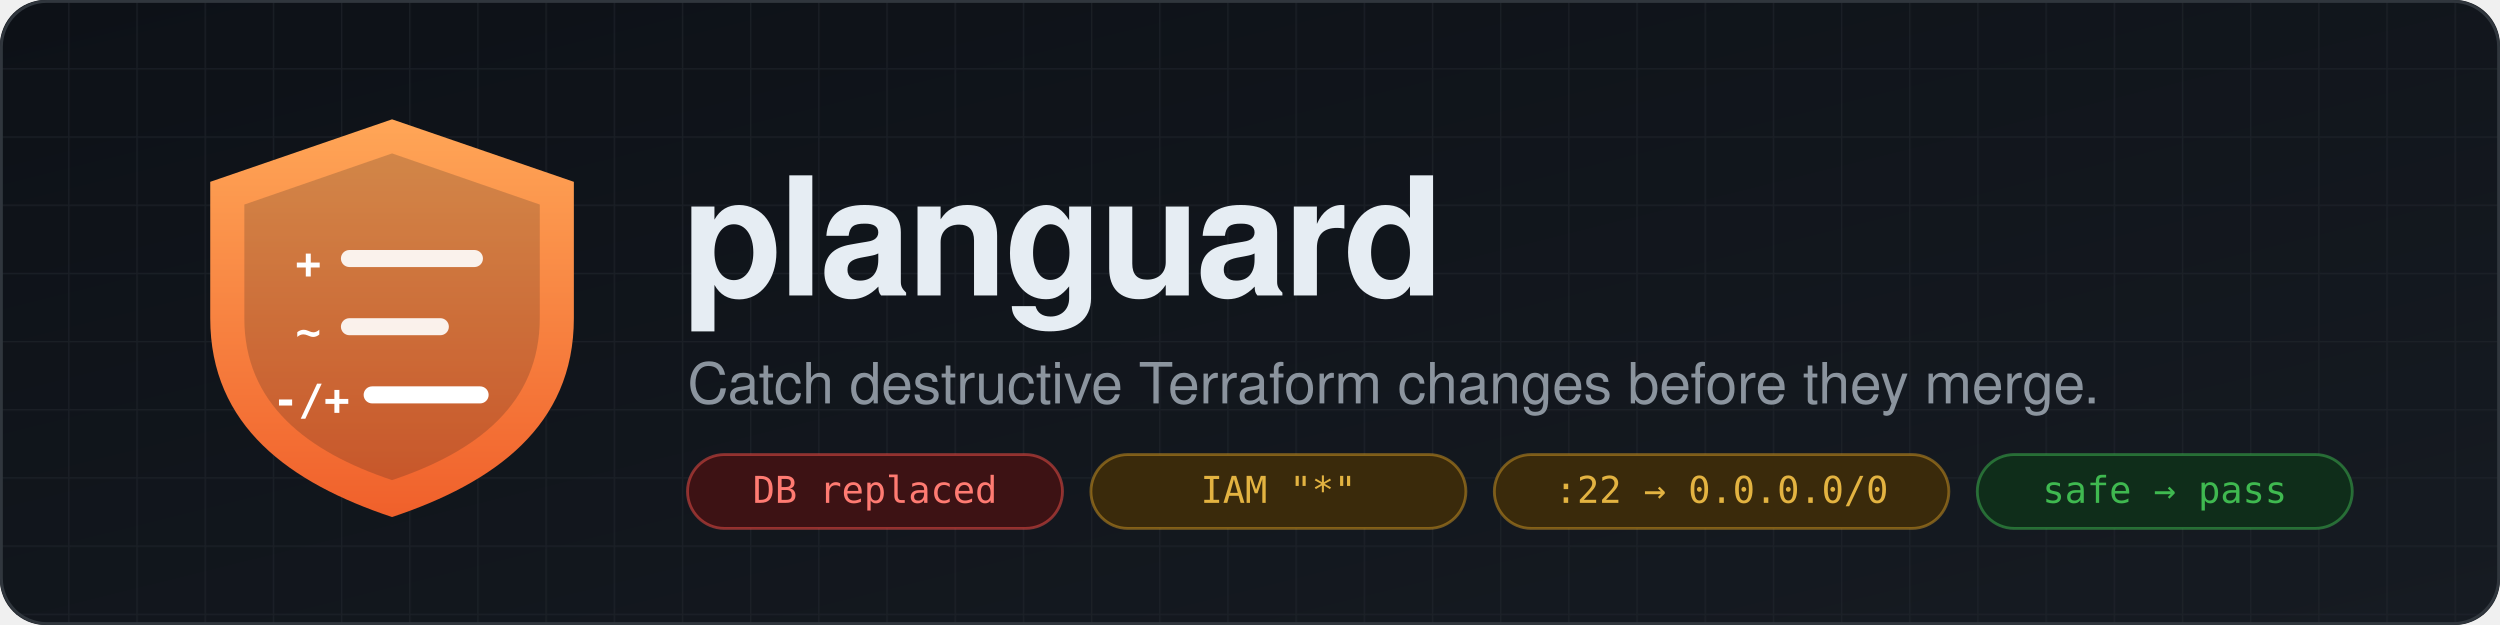
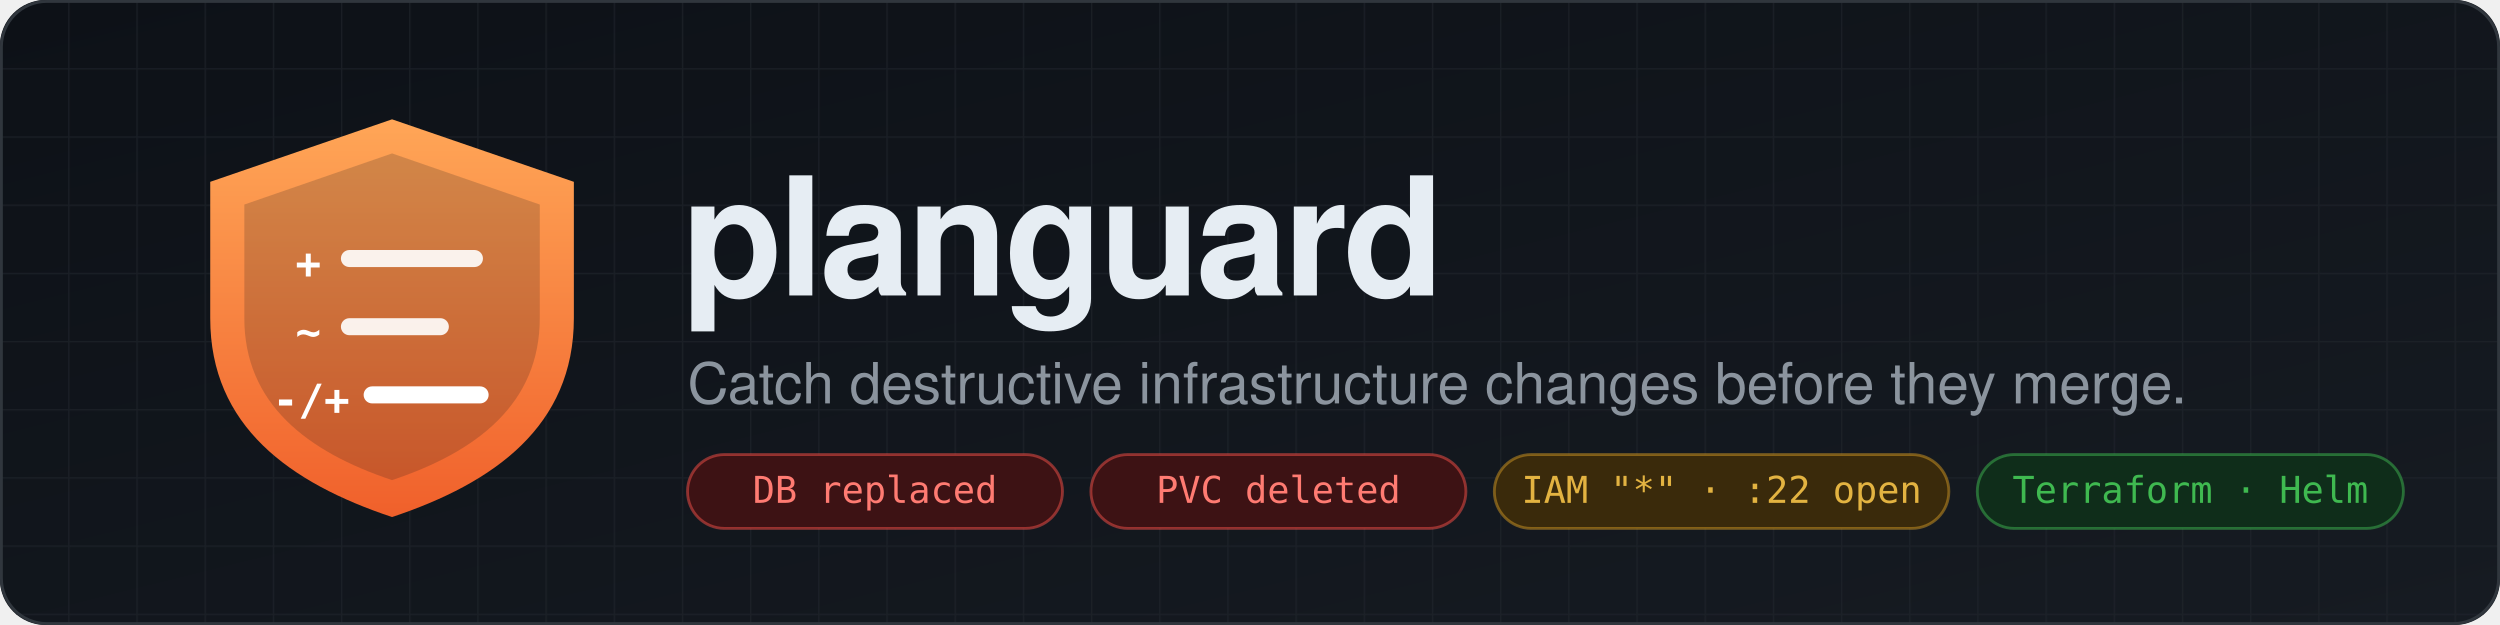
- <svg xmlns="http://www.w3.org/2000/svg" width="880" height="220" viewBox="0 0 880 220" role="img" aria-label="planguard: catch destructive Terraform changes before merge">
+ <svg xmlns="http://www.w3.org/2000/svg" width="880" height="220" viewBox="0 0 880 220" role="img" aria-label="planguard: catch destructive infrastructure changes before merge">
  <defs>
    <linearGradient id="bg" x1="0" y1="0" x2="1" y2="1">
      <stop offset="0" stop-color="#0d1117" />
      <stop offset="1" stop-color="#161b22" />
    </linearGradient>
    <linearGradient id="shield" x1="0" y1="0" x2="0" y2="1">
      <stop offset="0" stop-color="#ffa657" />
      <stop offset="1" stop-color="#f0602b" />
    </linearGradient>
    <pattern id="grid" width="24" height="24" patternUnits="userSpaceOnUse">
      <path d="M24 0H0V24" fill="none" stroke="#21262d" stroke-width="1" />
    </pattern>
  </defs>
  <rect width="880" height="220" rx="16" fill="url(#bg)" />
  <rect width="880" height="220" rx="16" fill="url(#grid)" opacity="0.6" />
  <rect x="0.5" y="0.5" width="879" height="219" rx="16" fill="none" stroke="#30363d" />
  <g transform="translate(70 42)">
    <path d="M68 0 L132 22 V70 C132 108 104 128 68 140 C32 128 4 108 4 70 V22 Z" fill="url(#shield)" />
    <path d="M68 12 L120 30 V70 C120 100 98 117 68 127 C38 117 16 100 16 70 V30 Z" fill="#0d1117" opacity="0.18" />
    <g font-family="ui-monospace,SFMono-Regular,Menlo,Consolas,monospace" font-size="15" font-weight="700">
      <text x="34" y="56" fill="#ffffff">+</text>
      <rect x="50" y="46" width="50" height="6" rx="3" fill="#ffffff" opacity="0.9" />
      <text x="34" y="80" fill="#ffffff">~</text>
      <rect x="50" y="70" width="38" height="6" rx="3" fill="#ffffff" opacity="0.9" />
      <text x="26" y="104" fill="#ffffff">-/+</text>
      <rect x="58" y="94" width="44" height="6" rx="3" fill="#ffffff" />
    </g>
  </g>
  <text x="240" y="104" fill="#e6edf3" font-family="-apple-system,'Segoe UI',Helvetica,Arial,sans-serif" font-size="58" font-weight="800" letter-spacing="-1.5">planguard</text>
-   <text x="242" y="142" fill="#8b949e" font-family="-apple-system,'Segoe UI',Helvetica,Arial,sans-serif" font-size="20">Catch destructive Terraform changes before they merge.</text>
+   <text x="242" y="142" fill="#8b949e" font-family="-apple-system,'Segoe UI',Helvetica,Arial,sans-serif" font-size="20">Catch destructive infrastructure changes before they merge.</text>
  <g font-family="ui-monospace,SFMono-Regular,Menlo,Consolas,monospace" font-size="13">
    <rect x="242" y="160" width="132" height="26" rx="13" fill="#3d1214" stroke="#f85149" stroke-opacity="0.5" />
    <text x="308" y="177" fill="#ff7b72" text-anchor="middle">DB replaced</text>
-     <rect x="384" y="160" width="132" height="26" rx="13" fill="#3a2a0b" stroke="#d29922" stroke-opacity="0.5" />
-     <text x="450" y="177" fill="#e3b341" text-anchor="middle">IAM "*"</text>
+     <rect x="384" y="160" width="132" height="26" rx="13" fill="#3d1214" stroke="#f85149" stroke-opacity="0.5" />
+     <text x="450" y="177" fill="#ff7b72" text-anchor="middle">PVC deleted</text>
    <rect x="526" y="160" width="160" height="26" rx="13" fill="#3a2a0b" stroke="#d29922" stroke-opacity="0.5" />
-     <text x="606" y="177" fill="#e3b341" text-anchor="middle">:22 → 0.0.0.0/0</text>
-     <rect x="696" y="160" width="132" height="26" rx="13" fill="#0f2d1a" stroke="#3fb950" stroke-opacity="0.5" />
-     <text x="762" y="177" fill="#3fb950" text-anchor="middle">safe → pass</text>
+     <text x="606" y="177" fill="#e3b341" text-anchor="middle">IAM "*" · :22 open</text>
+     <rect x="696" y="160" width="150" height="26" rx="13" fill="#0f2d1a" stroke="#3fb950" stroke-opacity="0.5" />
+     <text x="771" y="177" fill="#3fb950" text-anchor="middle">Terraform · Helm</text>
  </g>
</svg>
